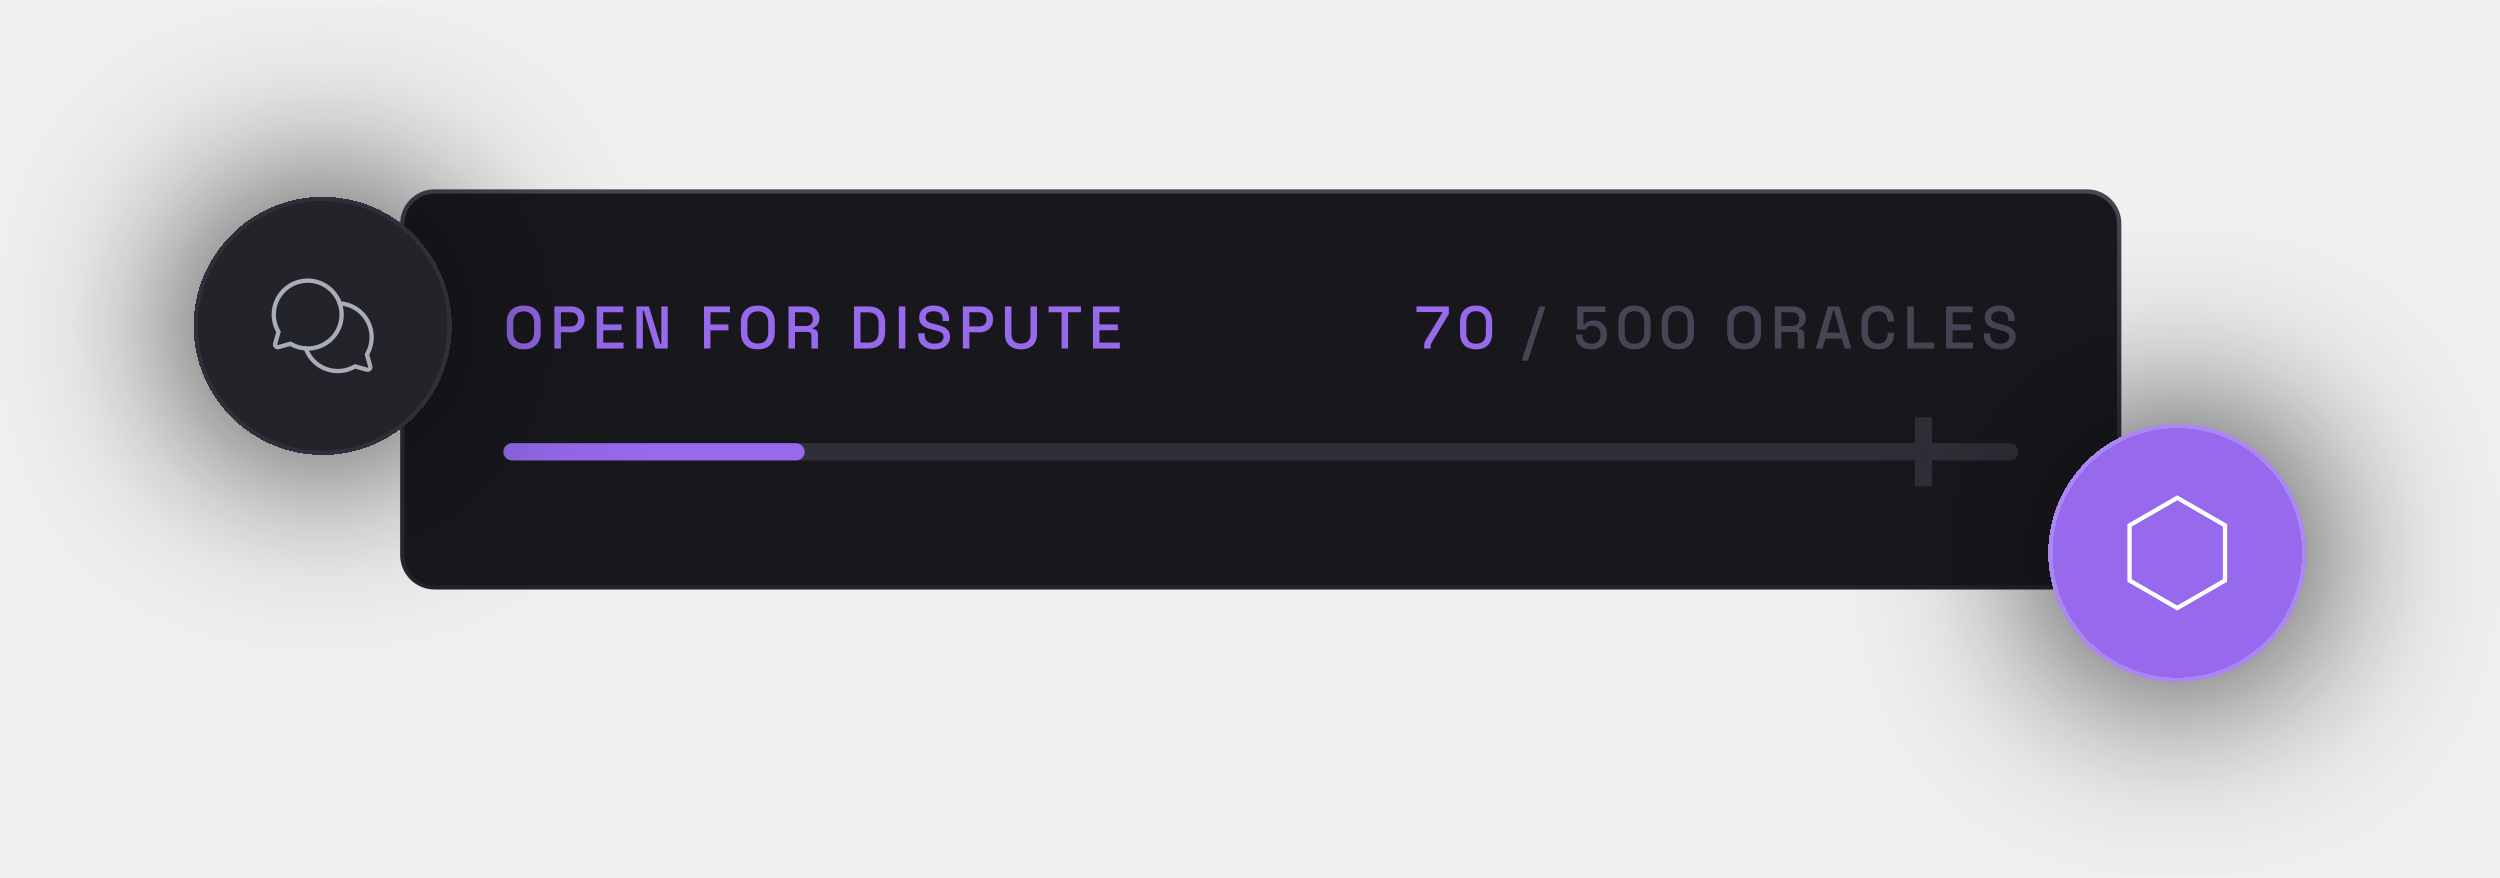
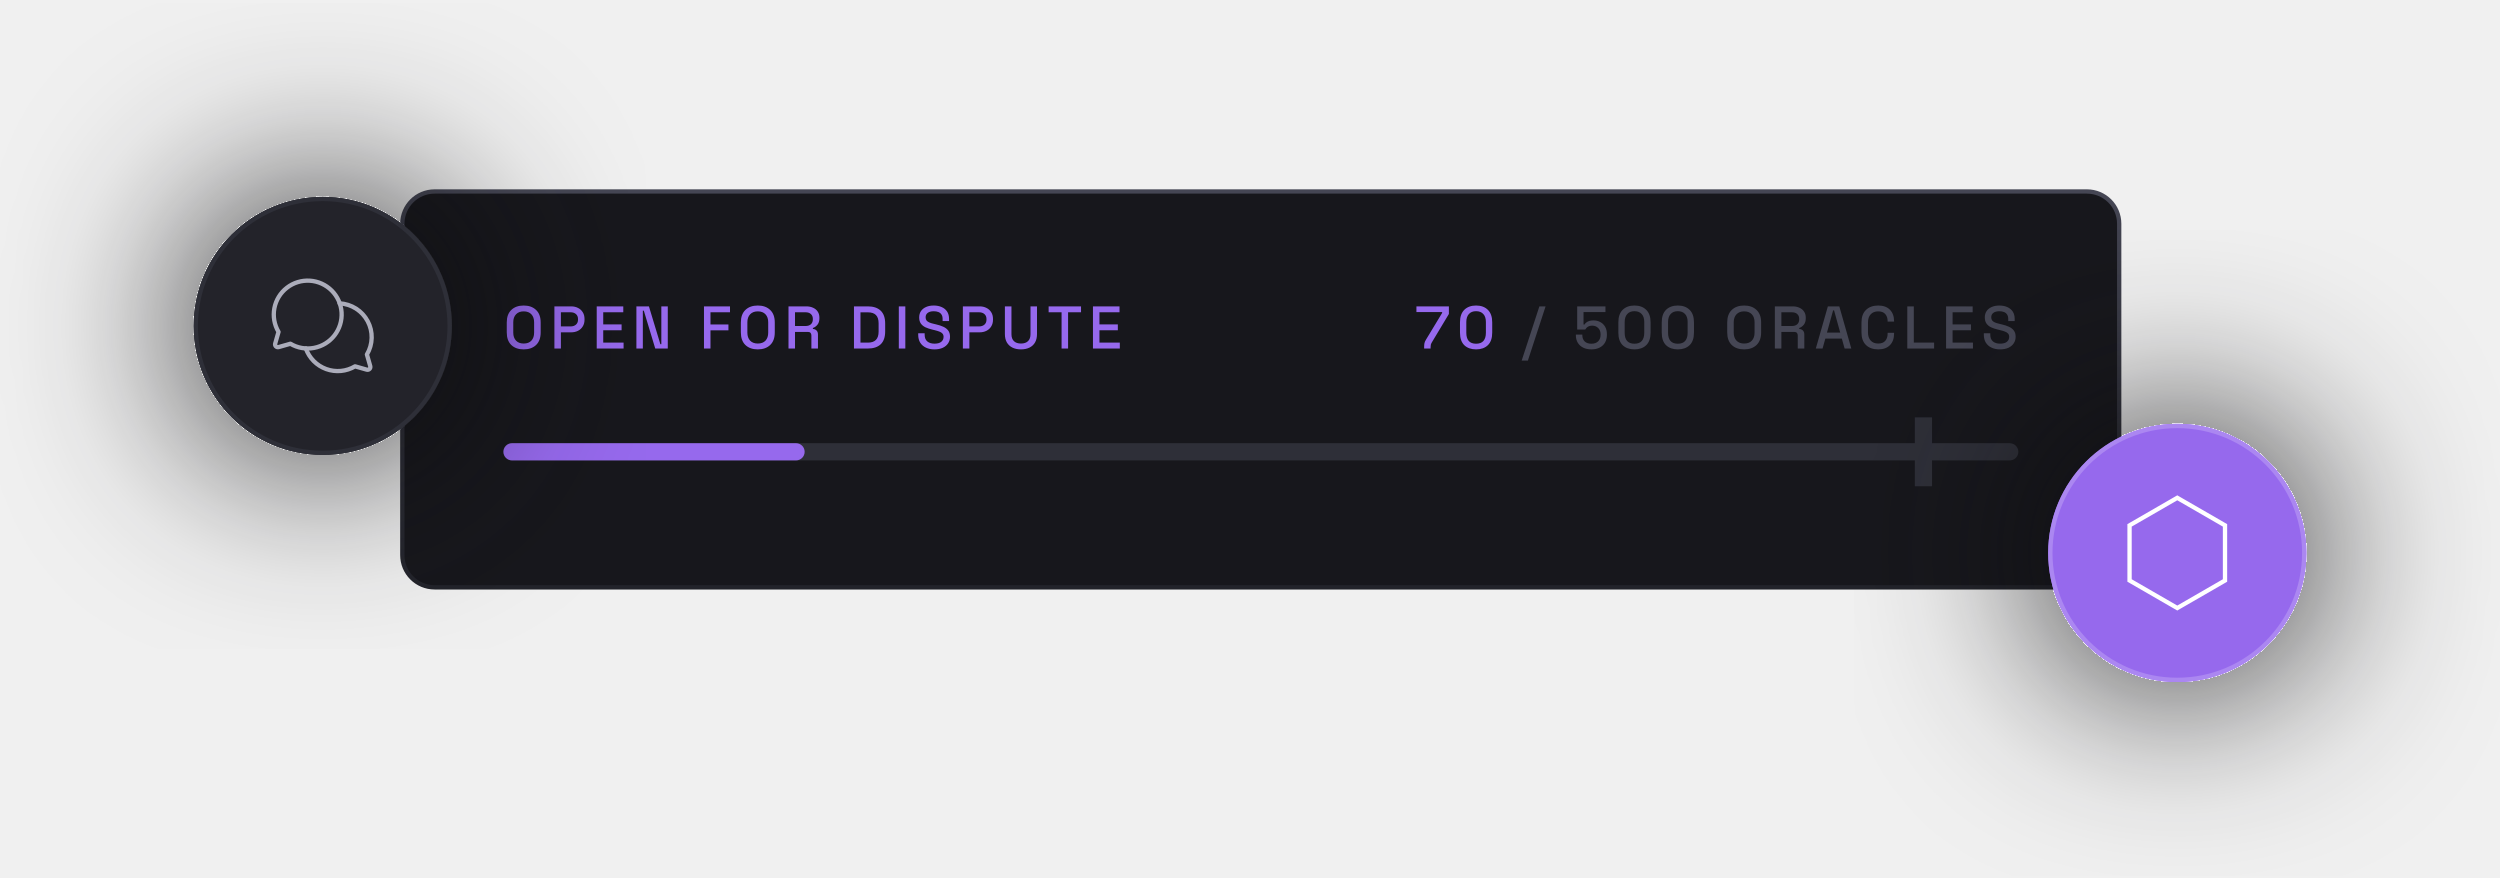
<svg xmlns="http://www.w3.org/2000/svg" width="581" height="204" viewBox="0 0 581 204" fill="none">
  <rect x="93.5" y="44.5" width="399" height="92" rx="7.5" fill="#17171C" />
  <path d="M121.704 81.196C120.5 81.196 119.543 80.86 118.834 80.188C118.125 79.507 117.77 78.527 117.77 77.248V74.952C117.77 73.673 118.125 72.698 118.834 72.026C119.543 71.345 120.5 71.004 121.704 71.004C122.908 71.004 123.865 71.345 124.574 72.026C125.293 72.698 125.652 73.673 125.652 74.952V77.248C125.652 78.527 125.293 79.507 124.574 80.188C123.865 80.86 122.908 81.196 121.704 81.196ZM121.704 79.838C122.479 79.838 123.076 79.614 123.496 79.166C123.916 78.709 124.126 78.088 124.126 77.304V74.896C124.126 74.112 123.916 73.496 123.496 73.048C123.076 72.591 122.479 72.362 121.704 72.362C120.948 72.362 120.355 72.591 119.926 73.048C119.497 73.496 119.282 74.112 119.282 74.896V77.304C119.282 78.088 119.497 78.709 119.926 79.166C120.355 79.614 120.948 79.838 121.704 79.838ZM128.842 81V71.2H132.734C133.331 71.2 133.863 71.321 134.33 71.564C134.806 71.797 135.175 72.133 135.436 72.572C135.707 73.001 135.842 73.519 135.842 74.126V74.308C135.842 74.915 135.702 75.437 135.422 75.876C135.151 76.315 134.783 76.651 134.316 76.884C133.849 77.117 133.322 77.234 132.734 77.234H130.354V81H128.842ZM130.354 75.862H132.58C133.112 75.862 133.537 75.722 133.854 75.442C134.171 75.162 134.33 74.779 134.33 74.294V74.154C134.33 73.659 134.171 73.272 133.854 72.992C133.537 72.712 133.112 72.572 132.58 72.572H130.354V75.862ZM138.677 81V71.2H144.851V72.572H140.189V75.386H144.459V76.758H140.189V79.628H144.921V81H138.677ZM147.898 81V71.2H150.81L153.47 79.992H153.694V71.2H155.192V81H152.28L149.62 72.194H149.396V81H147.898ZM163.604 81V71.2H169.652V72.572H165.116V75.4H169.288V76.772H165.116V81H163.604ZM176.11 81.196C174.906 81.196 173.949 80.86 173.24 80.188C172.531 79.507 172.176 78.527 172.176 77.248V74.952C172.176 73.673 172.531 72.698 173.24 72.026C173.949 71.345 174.906 71.004 176.11 71.004C177.314 71.004 178.271 71.345 178.98 72.026C179.699 72.698 180.058 73.673 180.058 74.952V77.248C180.058 78.527 179.699 79.507 178.98 80.188C178.271 80.86 177.314 81.196 176.11 81.196ZM176.11 79.838C176.885 79.838 177.482 79.614 177.902 79.166C178.322 78.709 178.532 78.088 178.532 77.304V74.896C178.532 74.112 178.322 73.496 177.902 73.048C177.482 72.591 176.885 72.362 176.11 72.362C175.354 72.362 174.761 72.591 174.332 73.048C173.903 73.496 173.688 74.112 173.688 74.896V77.304C173.688 78.088 173.903 78.709 174.332 79.166C174.761 79.614 175.354 79.838 176.11 79.838ZM183.248 81V71.2H187.364C187.97 71.2 188.502 71.307 188.96 71.522C189.426 71.727 189.786 72.026 190.038 72.418C190.299 72.81 190.43 73.277 190.43 73.818V73.972C190.43 74.588 190.28 75.083 189.982 75.456C189.692 75.82 189.338 76.077 188.918 76.226V76.45C189.272 76.469 189.557 76.59 189.772 76.814C189.986 77.029 190.094 77.341 190.094 77.752V81H188.568V77.962C188.568 77.71 188.502 77.509 188.372 77.36C188.241 77.211 188.031 77.136 187.742 77.136H184.76V81H183.248ZM184.76 75.764H187.196C187.737 75.764 188.157 75.629 188.456 75.358C188.754 75.078 188.904 74.7 188.904 74.224V74.112C188.904 73.636 188.754 73.263 188.456 72.992C188.166 72.712 187.746 72.572 187.196 72.572H184.76V75.764ZM198.462 81V71.2H201.668C202.965 71.2 203.964 71.531 204.664 72.194C205.364 72.857 205.714 73.855 205.714 75.19V77.024C205.714 78.359 205.364 79.357 204.664 80.02C203.964 80.673 202.965 81 201.668 81H198.462ZM199.974 79.628H201.682C202.531 79.628 203.161 79.413 203.572 78.984C203.983 78.555 204.188 77.915 204.188 77.066V75.134C204.188 74.275 203.983 73.636 203.572 73.216C203.161 72.796 202.531 72.586 201.682 72.586H199.974V79.628ZM208.885 81V71.2H210.397V81H208.885ZM217.172 81.196C216.435 81.196 215.781 81.065 215.212 80.804C214.643 80.543 214.195 80.16 213.868 79.656C213.551 79.143 213.392 78.522 213.392 77.794V77.444H214.89V77.794C214.89 78.485 215.095 79.003 215.506 79.348C215.926 79.693 216.481 79.866 217.172 79.866C217.872 79.866 218.399 79.721 218.754 79.432C219.109 79.133 219.286 78.751 219.286 78.284C219.286 77.976 219.202 77.724 219.034 77.528C218.866 77.332 218.628 77.178 218.32 77.066C218.012 76.945 217.643 76.833 217.214 76.73L216.696 76.604C216.071 76.455 215.525 76.273 215.058 76.058C214.601 75.834 214.246 75.54 213.994 75.176C213.742 74.812 213.616 74.345 213.616 73.776C213.616 73.197 213.756 72.703 214.036 72.292C214.325 71.881 214.722 71.564 215.226 71.34C215.73 71.116 216.323 71.004 217.004 71.004C217.685 71.004 218.292 71.121 218.824 71.354C219.365 71.587 219.79 71.933 220.098 72.39C220.406 72.847 220.56 73.421 220.56 74.112V74.616H219.062V74.112C219.062 73.692 218.973 73.351 218.796 73.09C218.628 72.829 218.39 72.637 218.082 72.516C217.774 72.395 217.415 72.334 217.004 72.334C216.407 72.334 215.94 72.46 215.604 72.712C215.277 72.955 215.114 73.295 215.114 73.734C215.114 74.033 215.184 74.28 215.324 74.476C215.473 74.663 215.688 74.817 215.968 74.938C216.248 75.059 216.598 75.167 217.018 75.26L217.536 75.386C218.171 75.526 218.731 75.708 219.216 75.932C219.701 76.147 220.084 76.441 220.364 76.814C220.644 77.187 220.784 77.668 220.784 78.256C220.784 78.844 220.635 79.357 220.336 79.796C220.047 80.235 219.631 80.58 219.09 80.832C218.549 81.075 217.909 81.196 217.172 81.196ZM223.771 81V71.2H227.663C228.261 71.2 228.793 71.321 229.259 71.564C229.735 71.797 230.104 72.133 230.365 72.572C230.636 73.001 230.771 73.519 230.771 74.126V74.308C230.771 74.915 230.631 75.437 230.351 75.876C230.081 76.315 229.712 76.651 229.245 76.884C228.779 77.117 228.251 77.234 227.663 77.234H225.283V81H223.771ZM225.283 75.862H227.509C228.041 75.862 228.466 75.722 228.783 75.442C229.101 75.162 229.259 74.779 229.259 74.294V74.154C229.259 73.659 229.101 73.272 228.783 72.992C228.466 72.712 228.041 72.572 227.509 72.572H225.283V75.862ZM237.275 81.196C236.5 81.196 235.833 81.056 235.273 80.776C234.722 80.496 234.293 80.095 233.985 79.572C233.686 79.04 233.537 78.396 233.537 77.64V71.2H235.063V77.682C235.063 78.373 235.254 78.905 235.637 79.278C236.019 79.651 236.565 79.838 237.275 79.838C237.984 79.838 238.53 79.651 238.913 79.278C239.295 78.905 239.487 78.373 239.487 77.682V71.2H240.999V77.64C240.999 78.396 240.849 79.04 240.551 79.572C240.252 80.095 239.823 80.496 239.263 80.776C238.703 81.056 238.04 81.196 237.275 81.196ZM246.71 81V72.572H243.7V71.2H251.232V72.572H248.222V81H246.71ZM254.002 81V71.2H260.176V72.572H255.514V75.386H259.784V76.758H255.514V79.628H260.246V81H254.002Z" fill="#9669ED" />
  <path d="M330.969 81V80.65C330.969 80.295 330.993 80.001 331.039 79.768C331.086 79.525 331.207 79.245 331.403 78.928L335.155 72.726V72.53H329.177V71.2H336.723V72.964L332.775 79.544C332.654 79.749 332.57 79.936 332.523 80.104C332.486 80.263 332.467 80.463 332.467 80.706V81H330.969ZM343.039 81.196C341.9 81.196 340.99 80.874 340.309 80.23C339.637 79.577 339.301 78.597 339.301 77.29V74.91C339.301 73.631 339.637 72.661 340.309 71.998C340.99 71.335 341.9 71.004 343.039 71.004C344.187 71.004 345.097 71.335 345.769 71.998C346.45 72.661 346.791 73.631 346.791 74.91V77.29C346.791 78.597 346.45 79.577 345.769 80.23C345.097 80.874 344.187 81.196 343.039 81.196ZM343.039 79.88C343.813 79.88 344.387 79.661 344.761 79.222C345.134 78.774 345.321 78.149 345.321 77.346V74.826C345.321 74.023 345.12 73.407 344.719 72.978C344.317 72.539 343.757 72.32 343.039 72.32C342.311 72.32 341.751 72.544 341.359 72.992C340.967 73.431 340.771 74.042 340.771 74.826V77.346C340.771 78.167 340.957 78.797 341.331 79.236C341.713 79.665 342.283 79.88 343.039 79.88Z" fill="#9669ED" />
  <path d="M353.637 83.8L357.753 71.2H359.195L355.079 83.8H353.637ZM369.846 81.196C369.109 81.196 368.469 81.061 367.928 80.79C367.387 80.519 366.967 80.137 366.668 79.642C366.379 79.147 366.234 78.573 366.234 77.92V77.766H367.732V77.906C367.732 78.503 367.914 78.984 368.278 79.348C368.651 79.703 369.169 79.88 369.832 79.88C370.513 79.88 371.041 79.693 371.414 79.32C371.787 78.947 371.974 78.443 371.974 77.808V77.682C371.974 77.075 371.787 76.59 371.414 76.226C371.05 75.862 370.583 75.68 370.014 75.68C369.697 75.68 369.431 75.731 369.216 75.834C369.011 75.927 368.843 76.044 368.712 76.184C368.591 76.324 368.488 76.459 368.404 76.59H366.542V71.2H373.108V72.53H368.012V75.414H368.236C368.329 75.255 368.46 75.106 368.628 74.966C368.805 74.817 369.034 74.695 369.314 74.602C369.594 74.509 369.93 74.462 370.322 74.462C370.901 74.462 371.423 74.588 371.89 74.84C372.366 75.083 372.744 75.447 373.024 75.932C373.304 76.408 373.444 76.987 373.444 77.668V77.822C373.444 78.503 373.299 79.096 373.01 79.6C372.721 80.104 372.305 80.496 371.764 80.776C371.232 81.056 370.593 81.196 369.846 81.196ZM379.844 81.196C378.705 81.196 377.795 80.874 377.114 80.23C376.442 79.577 376.106 78.597 376.106 77.29V74.91C376.106 73.631 376.442 72.661 377.114 71.998C377.795 71.335 378.705 71.004 379.844 71.004C380.992 71.004 381.902 71.335 382.574 71.998C383.255 72.661 383.596 73.631 383.596 74.91V77.29C383.596 78.597 383.255 79.577 382.574 80.23C381.902 80.874 380.992 81.196 379.844 81.196ZM379.844 79.88C380.618 79.88 381.192 79.661 381.566 79.222C381.939 78.774 382.126 78.149 382.126 77.346V74.826C382.126 74.023 381.925 73.407 381.524 72.978C381.122 72.539 380.562 72.32 379.844 72.32C379.116 72.32 378.556 72.544 378.164 72.992C377.772 73.431 377.576 74.042 377.576 74.826V77.346C377.576 78.167 377.762 78.797 378.136 79.236C378.518 79.665 379.088 79.88 379.844 79.88ZM389.925 81.196C388.786 81.196 387.876 80.874 387.195 80.23C386.523 79.577 386.187 78.597 386.187 77.29V74.91C386.187 73.631 386.523 72.661 387.195 71.998C387.876 71.335 388.786 71.004 389.925 71.004C391.073 71.004 391.983 71.335 392.655 71.998C393.336 72.661 393.677 73.631 393.677 74.91V77.29C393.677 78.597 393.336 79.577 392.655 80.23C391.983 80.874 391.073 81.196 389.925 81.196ZM389.925 79.88C390.7 79.88 391.274 79.661 391.647 79.222C392.02 78.774 392.207 78.149 392.207 77.346V74.826C392.207 74.023 392.006 73.407 391.605 72.978C391.204 72.539 390.644 72.32 389.925 72.32C389.197 72.32 388.637 72.544 388.245 72.992C387.853 73.431 387.657 74.042 387.657 74.826V77.346C387.657 78.167 387.844 78.797 388.217 79.236C388.6 79.665 389.169 79.88 389.925 79.88ZM405.339 81.196C404.135 81.196 403.178 80.86 402.469 80.188C401.76 79.507 401.405 78.527 401.405 77.248V74.952C401.405 73.673 401.76 72.698 402.469 72.026C403.178 71.345 404.135 71.004 405.339 71.004C406.543 71.004 407.5 71.345 408.209 72.026C408.928 72.698 409.287 73.673 409.287 74.952V77.248C409.287 78.527 408.928 79.507 408.209 80.188C407.5 80.86 406.543 81.196 405.339 81.196ZM405.339 79.838C406.114 79.838 406.711 79.614 407.131 79.166C407.551 78.709 407.761 78.088 407.761 77.304V74.896C407.761 74.112 407.551 73.496 407.131 73.048C406.711 72.591 406.114 72.362 405.339 72.362C404.583 72.362 403.99 72.591 403.561 73.048C403.132 73.496 402.917 74.112 402.917 74.896V77.304C402.917 78.088 403.132 78.709 403.561 79.166C403.99 79.614 404.583 79.838 405.339 79.838ZM412.477 81V71.2H416.593C417.2 71.2 417.732 71.307 418.189 71.522C418.656 71.727 419.015 72.026 419.267 72.418C419.528 72.81 419.659 73.277 419.659 73.818V73.972C419.659 74.588 419.51 75.083 419.211 75.456C418.922 75.82 418.567 76.077 418.147 76.226V76.45C418.502 76.469 418.786 76.59 419.001 76.814C419.216 77.029 419.323 77.341 419.323 77.752V81H417.797V77.962C417.797 77.71 417.732 77.509 417.601 77.36C417.47 77.211 417.26 77.136 416.971 77.136H413.989V81H412.477ZM413.989 75.764H416.425C416.966 75.764 417.386 75.629 417.685 75.358C417.984 75.078 418.133 74.7 418.133 74.224V74.112C418.133 73.636 417.984 73.263 417.685 72.992C417.396 72.712 416.976 72.572 416.425 72.572H413.989V75.764ZM421.995 81L424.795 71.2H427.455L430.241 81H428.687L428.043 78.69H424.207L423.563 81H421.995ZM424.585 77.29H427.665L426.237 72.138H426.013L424.585 77.29ZM436.499 81.196C435.304 81.196 434.357 80.86 433.657 80.188C432.957 79.507 432.607 78.527 432.607 77.248V74.952C432.607 73.673 432.957 72.698 433.657 72.026C434.357 71.345 435.304 71.004 436.499 71.004C437.675 71.004 438.58 71.331 439.215 71.984C439.859 72.637 440.181 73.529 440.181 74.658V74.742H438.683V74.616C438.683 73.953 438.501 73.412 438.137 72.992C437.782 72.572 437.236 72.362 436.499 72.362C435.752 72.362 435.169 72.591 434.749 73.048C434.329 73.496 434.119 74.121 434.119 74.924V77.276C434.119 78.069 434.329 78.695 434.749 79.152C435.169 79.609 435.752 79.838 436.499 79.838C437.236 79.838 437.782 79.628 438.137 79.208C438.501 78.779 438.683 78.237 438.683 77.584V77.346H440.181V77.542C440.181 78.671 439.859 79.563 439.215 80.216C438.58 80.869 437.675 81.196 436.499 81.196ZM443.255 81V71.2H444.767V79.628H449.485V81H443.255ZM452.27 81V71.2H458.444V72.572H453.782V75.386H458.052V76.758H453.782V79.628H458.514V81H452.27ZM464.823 81.196C464.085 81.196 463.432 81.065 462.863 80.804C462.293 80.543 461.845 80.16 461.519 79.656C461.201 79.143 461.043 78.522 461.043 77.794V77.444H462.541V77.794C462.541 78.485 462.746 79.003 463.157 79.348C463.577 79.693 464.132 79.866 464.823 79.866C465.523 79.866 466.05 79.721 466.405 79.432C466.759 79.133 466.937 78.751 466.937 78.284C466.937 77.976 466.853 77.724 466.685 77.528C466.517 77.332 466.279 77.178 465.971 77.066C465.663 76.945 465.294 76.833 464.865 76.73L464.347 76.604C463.721 76.455 463.175 76.273 462.709 76.058C462.251 75.834 461.897 75.54 461.645 75.176C461.393 74.812 461.267 74.345 461.267 73.776C461.267 73.197 461.407 72.703 461.687 72.292C461.976 71.881 462.373 71.564 462.877 71.34C463.381 71.116 463.973 71.004 464.655 71.004C465.336 71.004 465.943 71.121 466.475 71.354C467.016 71.587 467.441 71.933 467.749 72.39C468.057 72.847 468.211 73.421 468.211 74.112V74.616H466.713V74.112C466.713 73.692 466.624 73.351 466.447 73.09C466.279 72.829 466.041 72.637 465.733 72.516C465.425 72.395 465.065 72.334 464.655 72.334C464.057 72.334 463.591 72.46 463.255 72.712C462.928 72.955 462.765 73.295 462.765 73.734C462.765 74.033 462.835 74.28 462.975 74.476C463.124 74.663 463.339 74.817 463.619 74.938C463.899 75.059 464.249 75.167 464.669 75.26L465.187 75.386C465.821 75.526 466.381 75.708 466.867 75.932C467.352 76.147 467.735 76.441 468.015 76.814C468.295 77.187 468.435 77.668 468.435 78.256C468.435 78.844 468.285 79.357 467.987 79.796C467.697 80.235 467.282 80.58 466.741 80.832C466.199 81.075 465.56 81.196 464.823 81.196Z" fill="#454654" />
  <rect x="116.938" y="103" width="352.125" height="4" rx="2" fill="#2E2F38" />
  <rect x="117" y="103" width="70" height="4" rx="2" fill="#9669ED" />
  <rect x="449" y="97" width="16" height="4" transform="rotate(90 449 97)" fill="#2E2F38" />
  <rect x="93.5" y="44.5" width="399" height="92" rx="7.5" stroke="url(#paint0_linear_317_6497)" />
  <g filter="url(#filter0_d_317_6497)">
-     <rect x="476" y="98.5" width="60" height="60" rx="30" fill="#9669ED" shape-rendering="crispEdges" />
+     <rect x="476" y="98.5" width="60" height="60" rx="30" fill="#9669ED" shape-rendering="geometricPrecision" />
    <path d="M506.35 115.894L506 115.692L505.65 115.894L495.258 121.894L494.908 122.096V122.5V134.5V134.904L495.258 135.106L505.65 141.106L506 141.308L506.35 141.106L516.742 135.106L517.092 134.904V134.5V122.5V122.096L516.742 121.894L506.35 115.894Z" fill="#9669ED" stroke="white" strokeWidth="1.4" />
-     <rect x="476.5" y="99" width="59" height="59" rx="29.5" stroke="#AB87F1" shape-rendering="crispEdges" />
+     <rect x="476.5" y="99" width="59" height="59" rx="29.5" stroke="#AB87F1" shape-rendering="geometricPrecision" />
  </g>
  <g filter="url(#filter1_d_317_6497)">
-     <rect x="45" y="45.74" width="60" height="60" rx="30" fill="#23232A" shape-rendering="crispEdges" />
+     <rect x="45" y="45.74" width="60" height="60" rx="30" fill="#23232A" shape-rendering="geometricPrecision" />
    <path d="M64.73 77.129C63.749 75.477 63.405 73.523 63.763 71.636C64.121 69.748 65.155 68.056 66.673 66.877C68.19 65.698 70.085 65.114 72.003 65.233C73.921 65.353 75.728 66.169 77.087 67.528C78.446 68.886 79.262 70.694 79.382 72.612C79.501 74.53 78.917 76.425 77.738 77.942C76.559 79.46 74.867 80.494 72.979 80.852C71.092 81.21 69.138 80.866 67.486 79.885L64.762 80.662C64.65 80.693 64.532 80.695 64.419 80.665C64.306 80.636 64.203 80.577 64.121 80.494C64.038 80.412 63.979 80.309 63.95 80.196C63.92 80.083 63.922 79.965 63.953 79.853L64.73 77.129Z" stroke="#ABACBA" strokeWidth="1.4" stroke-linecap="round" stroke-linejoin="round" />
    <path d="M71.073 80.979C71.459 82.078 72.084 83.078 72.903 83.906C73.722 84.734 74.714 85.37 75.809 85.768C76.904 86.165 78.073 86.315 79.233 86.206C80.392 86.096 81.513 85.731 82.514 85.135V85.135L85.237 85.912C85.35 85.943 85.468 85.945 85.581 85.915C85.694 85.885 85.797 85.827 85.879 85.744C85.962 85.662 86.02 85.559 86.05 85.446C86.079 85.333 86.078 85.215 86.047 85.103L85.27 82.379C85.963 81.215 86.344 79.892 86.376 78.538C86.408 77.184 86.089 75.844 85.451 74.65C84.813 73.455 83.877 72.445 82.734 71.718C81.591 70.991 80.279 70.572 78.927 70.501" stroke="#ABACBA" strokeWidth="1.4" stroke-linecap="round" stroke-linejoin="round" />
-     <rect x="45.5" y="46.24" width="59" height="59" rx="29.5" stroke="#2E2F38" shape-rendering="crispEdges" />
+     <rect x="45.5" y="46.24" width="59" height="59" rx="29.5" stroke="#2E2F38" shape-rendering="geometricPrecision" />
  </g>
  <defs>
    <filter id="filter0_d_317_6497" x="431" y="53.5" width="150" height="150" filterUnits="userSpaceOnUse" color-interpolation-filters="sRGB">
      <feFlood flood-opacity="0" result="BackgroundImageFix" />
      <feColorMatrix in="SourceAlpha" type="matrix" values="0 0 0 0 0 0 0 0 0 0 0 0 0 0 0 0 0 0 127 0" result="hardAlpha" />
      <feOffset />
      <feGaussianBlur stdDeviation="22.5" />
      <feComposite in2="hardAlpha" operator="out" />
      <feColorMatrix type="matrix" values="0 0 0 0 0.047 0 0 0 0 0.047 0 0 0 0 0.055 0 0 0 1 0" />
      <feBlend mode="normal" in2="BackgroundImageFix" result="effect1_dropShadow_317_6497" />
      <feBlend mode="normal" in="SourceGraphic" in2="effect1_dropShadow_317_6497" result="shape" />
    </filter>
    <filter id="filter1_d_317_6497" x="0" y="0.74" width="150" height="150" filterUnits="userSpaceOnUse" color-interpolation-filters="sRGB">
      <feFlood flood-opacity="0" result="BackgroundImageFix" />
      <feColorMatrix in="SourceAlpha" type="matrix" values="0 0 0 0 0 0 0 0 0 0 0 0 0 0 0 0 0 0 127 0" result="hardAlpha" />
      <feOffset />
      <feGaussianBlur stdDeviation="22.5" />
      <feComposite in2="hardAlpha" operator="out" />
      <feColorMatrix type="matrix" values="0 0 0 0 0.047 0 0 0 0 0.047 0 0 0 0 0.055 0 0 0 1 0" />
      <feBlend mode="normal" in2="BackgroundImageFix" result="effect1_dropShadow_317_6497" />
      <feBlend mode="normal" in="SourceGraphic" in2="effect1_dropShadow_317_6497" result="shape" />
    </filter>
    <linearGradient id="paint0_linear_317_6497" x1="305.184" y1="44" x2="305.184" y2="137" gradientUnits="userSpaceOnUse">
      <stop stop-color="#454654" />
      <stop offset="1" stop-color="#22232A" />
    </linearGradient>
  </defs>
</svg>
